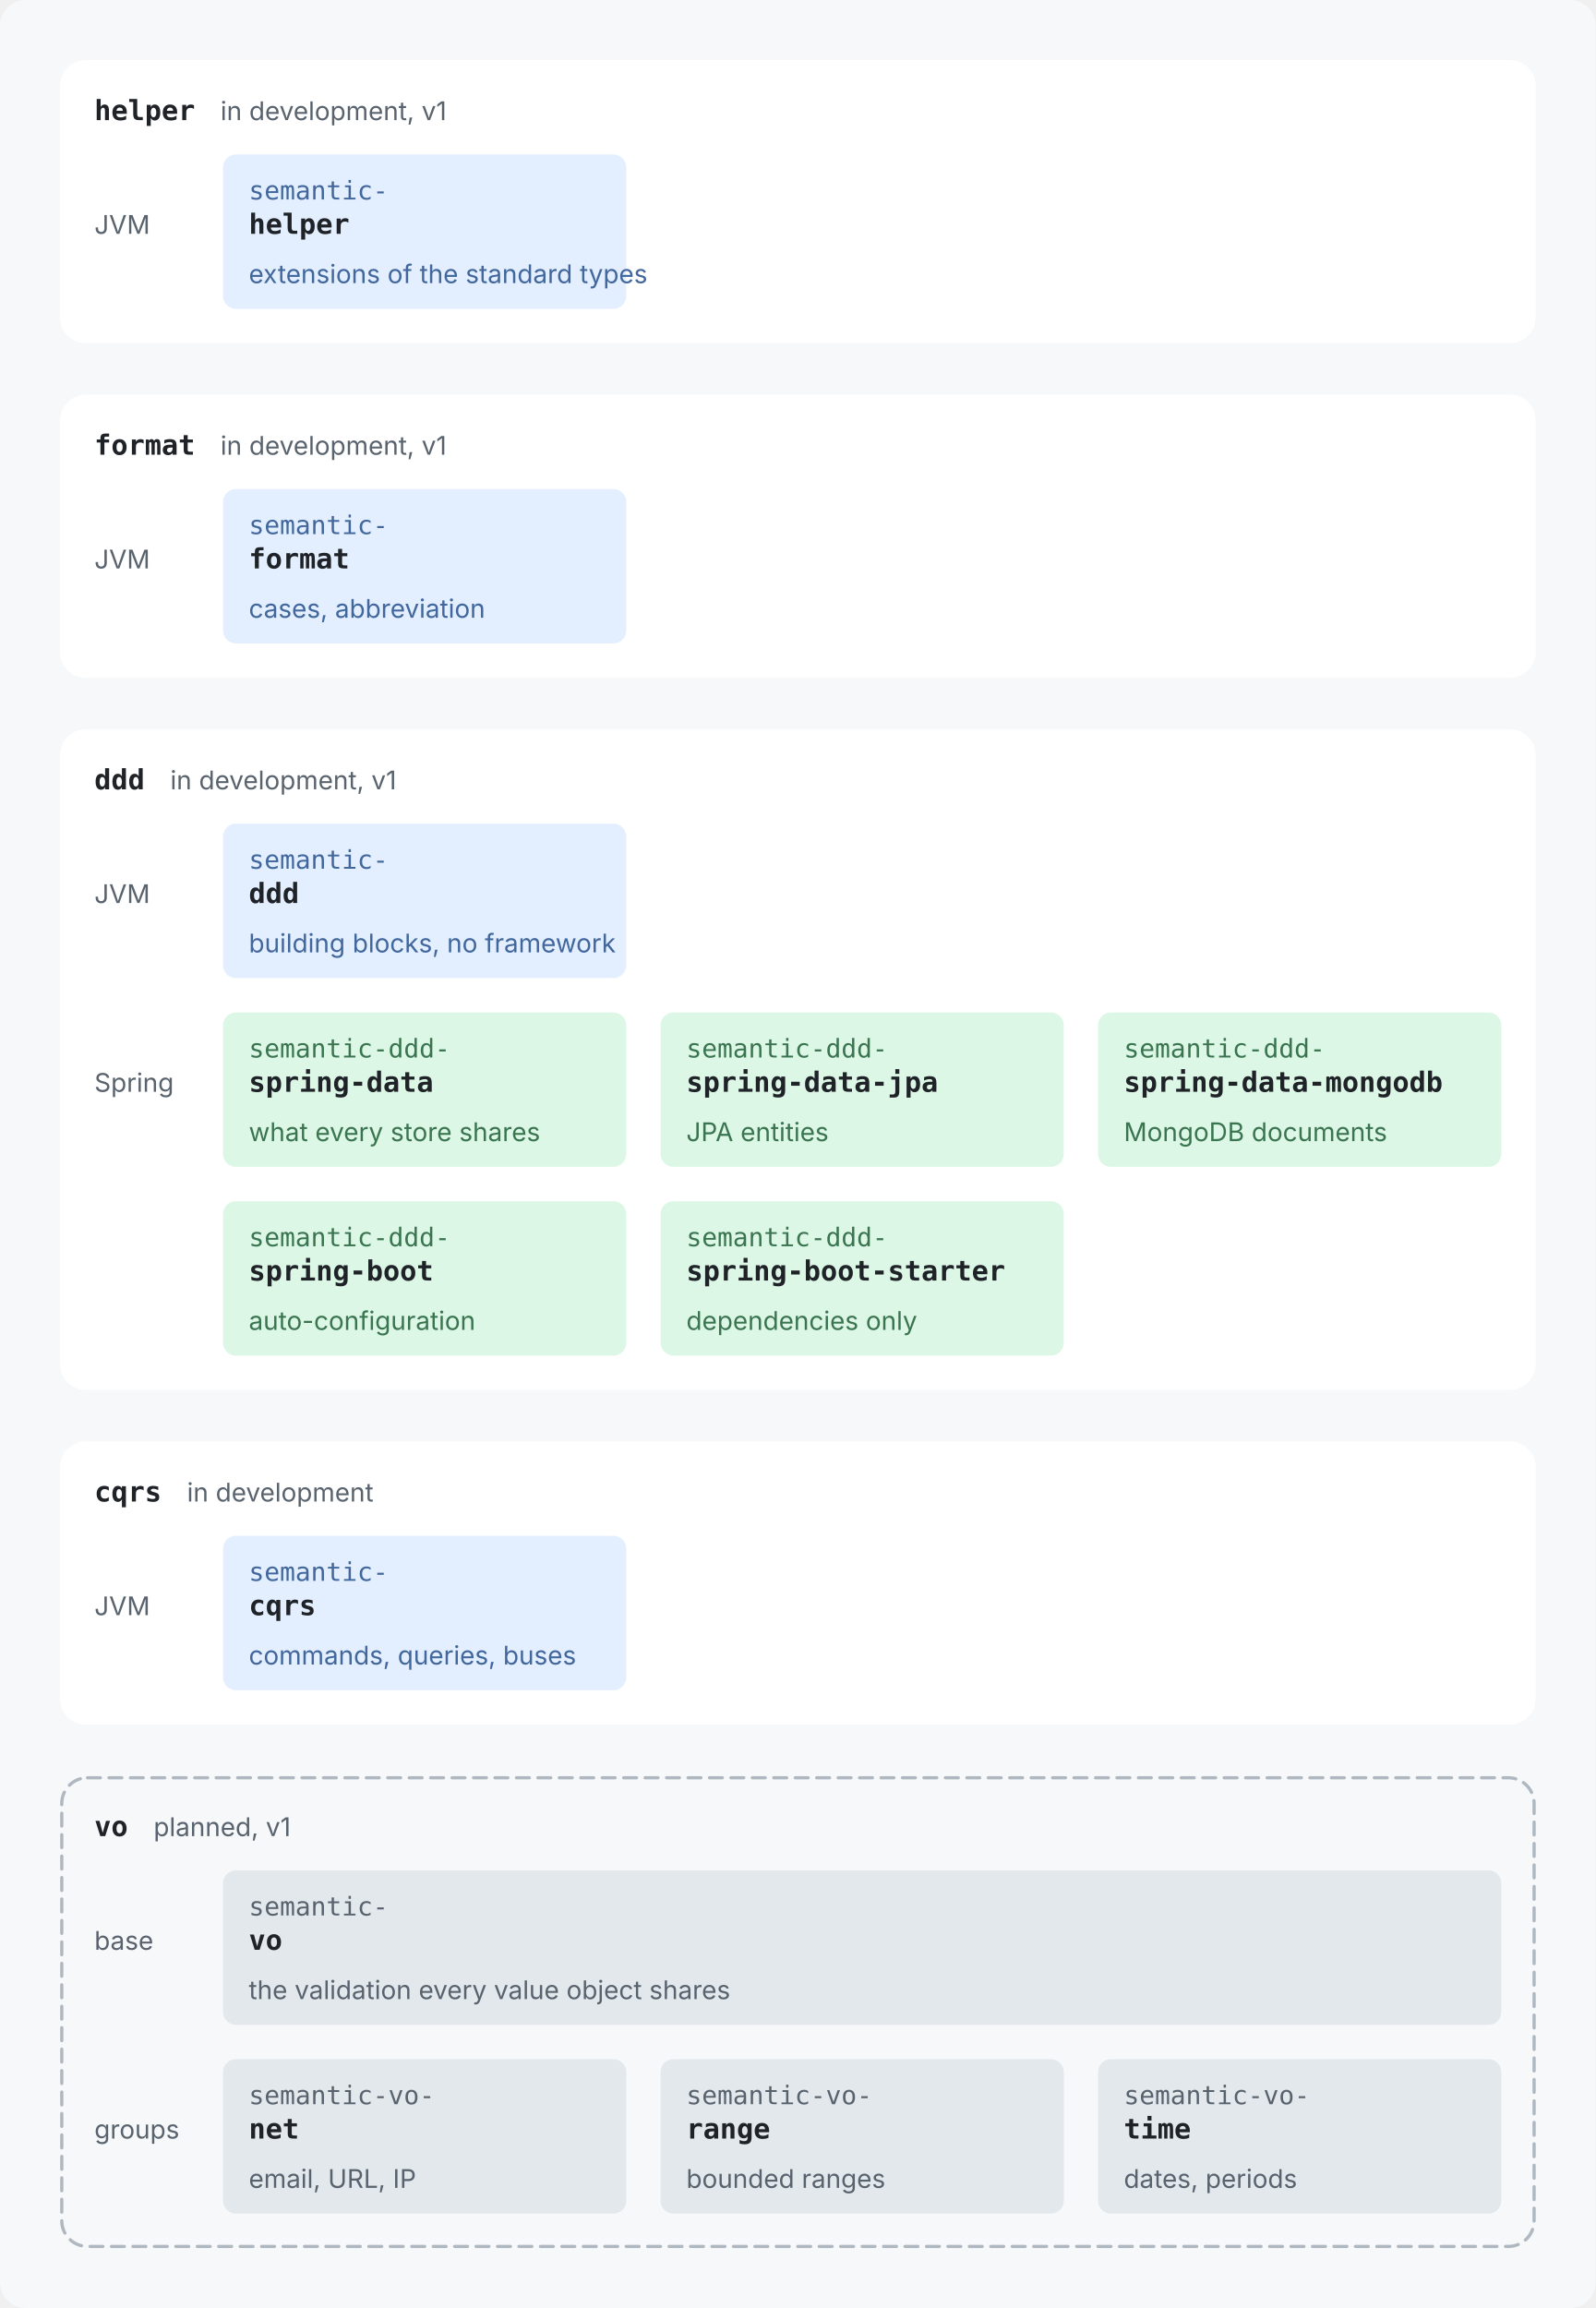
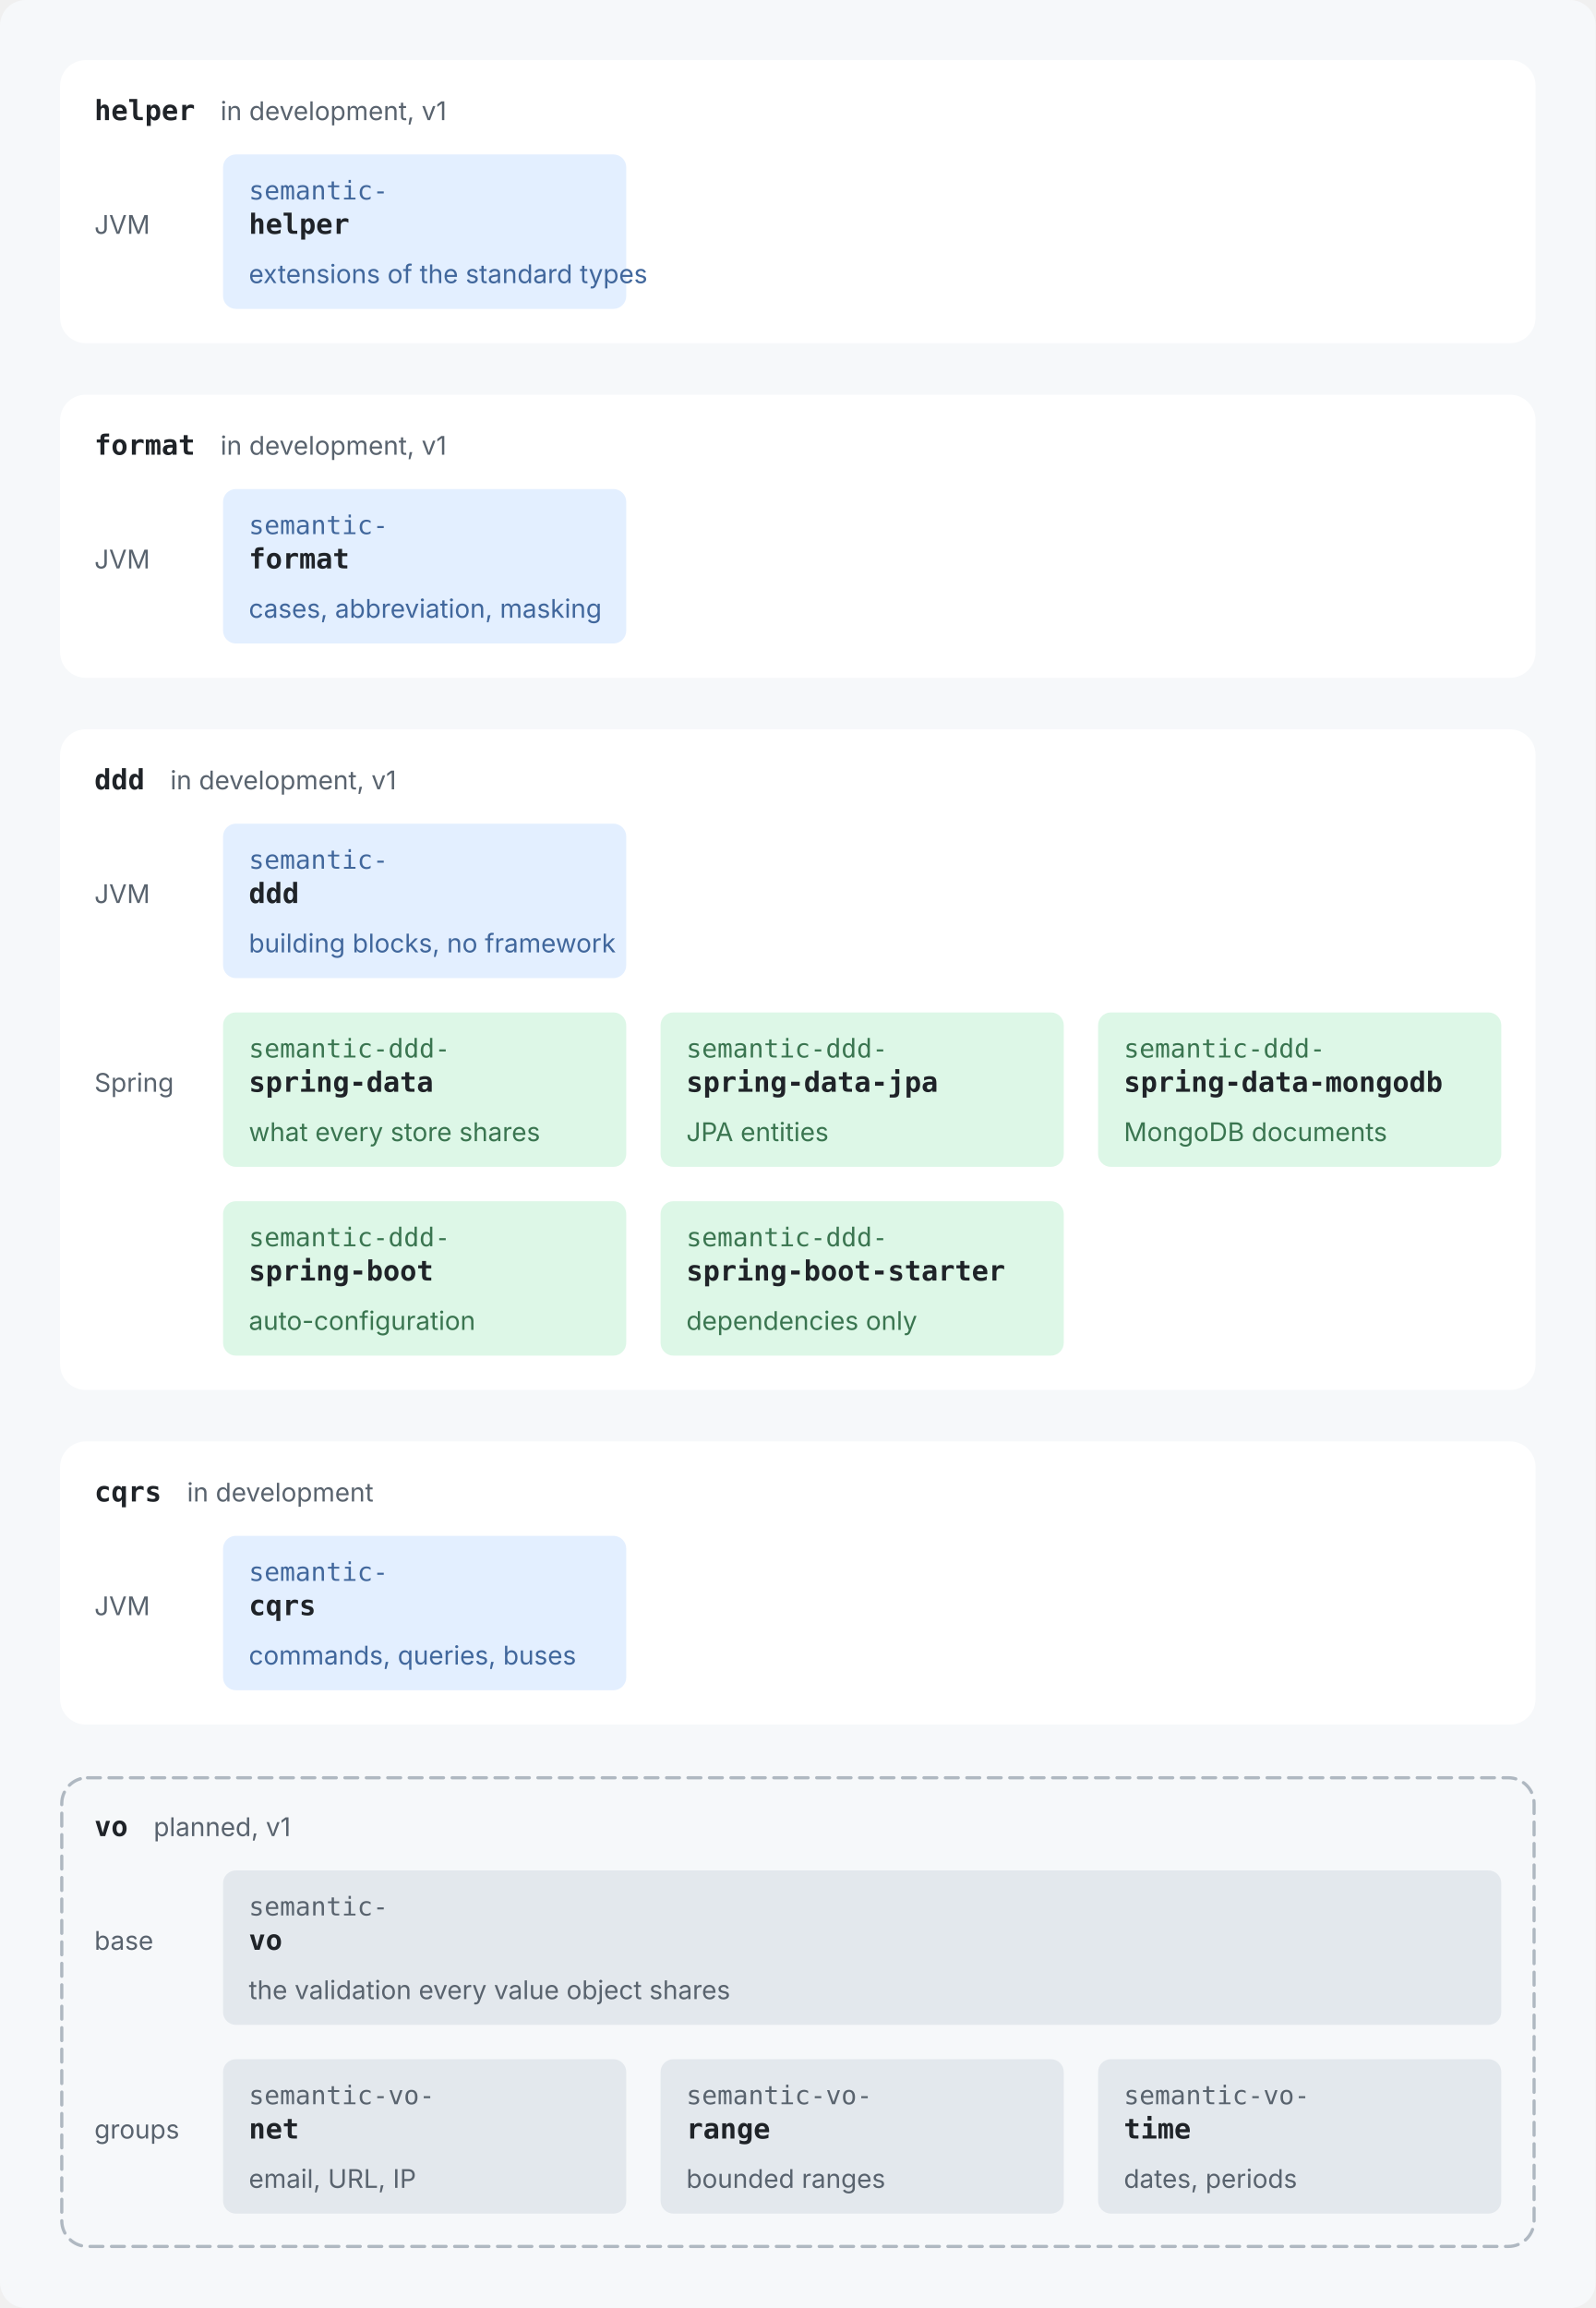
<svg xmlns="http://www.w3.org/2000/svg" viewBox="0 0 744 1076" width="744" height="1076" role="img">
  <rect width="744" height="1076" rx="12" fill="#F6F8FA" />
  <g transform="translate(12,12)">
    <rect x="16.0" y="16.0" width="688.0" height="132.0" rx="12" fill="#FFFFFF" />
    <text x="32.0" y="44.0" font-family="ui-monospace, SFMono-Regular, 'SF Mono', Menlo, Consolas, monospace" font-size="13" font-weight="600" fill="#1F2328" text-anchor="start">helper</text>
    <text x="90.8" y="44.0" font-family="-apple-system, BlinkMacSystemFont, 'Segoe UI', Inter, Helvetica, Arial, sans-serif" font-size="12" font-weight="400" fill="#59636E" text-anchor="start">in development, v1</text>
    <text x="32.0" y="97.0" font-family="-apple-system, BlinkMacSystemFont, 'Segoe UI', Inter, Helvetica, Arial, sans-serif" font-size="12" font-weight="400" fill="#59636E" text-anchor="start">JVM</text>
    <rect x="92.0" y="60.0" width="188.0" height="72.0" rx="6" fill="#E3EFFF" />
    <text x="104.0" y="81.0" font-family="ui-monospace, SFMono-Regular, 'SF Mono', Menlo, Consolas, monospace" font-size="12" font-weight="400" fill="#41679C" text-anchor="start">semantic-</text>
    <text x="104.0" y="97.0" font-family="ui-monospace, SFMono-Regular, 'SF Mono', Menlo, Consolas, monospace" font-size="13" font-weight="600" fill="#1F2328" text-anchor="start">helper</text>
    <text x="104.0" y="120.0" font-family="-apple-system, BlinkMacSystemFont, 'Segoe UI', Inter, Helvetica, Arial, sans-serif" font-size="12" font-weight="400" fill="#41679C" text-anchor="start">extensions of the standard types</text>
    <rect x="16.0" y="172.0" width="688.0" height="132.0" rx="12" fill="#FFFFFF" />
    <text x="32.0" y="200.0" font-family="ui-monospace, SFMono-Regular, 'SF Mono', Menlo, Consolas, monospace" font-size="13" font-weight="600" fill="#1F2328" text-anchor="start">format</text>
    <text x="90.8" y="200.0" font-family="-apple-system, BlinkMacSystemFont, 'Segoe UI', Inter, Helvetica, Arial, sans-serif" font-size="12" font-weight="400" fill="#59636E" text-anchor="start">in development, v1</text>
    <text x="32.0" y="253.0" font-family="-apple-system, BlinkMacSystemFont, 'Segoe UI', Inter, Helvetica, Arial, sans-serif" font-size="12" font-weight="400" fill="#59636E" text-anchor="start">JVM</text>
    <rect x="92.0" y="216.0" width="188.0" height="72.0" rx="6" fill="#E3EFFF" />
    <text x="104.0" y="237.0" font-family="ui-monospace, SFMono-Regular, 'SF Mono', Menlo, Consolas, monospace" font-size="12" font-weight="400" fill="#41679C" text-anchor="start">semantic-</text>
    <text x="104.0" y="253.0" font-family="ui-monospace, SFMono-Regular, 'SF Mono', Menlo, Consolas, monospace" font-size="13" font-weight="600" fill="#1F2328" text-anchor="start">format</text>
-     <text x="104.0" y="276.0" font-family="-apple-system, BlinkMacSystemFont, 'Segoe UI', Inter, Helvetica, Arial, sans-serif" font-size="12" font-weight="400" fill="#41679C" text-anchor="start">cases, abbreviation</text>
+     <text x="104.0" y="276.0" font-family="-apple-system, BlinkMacSystemFont, 'Segoe UI', Inter, Helvetica, Arial, sans-serif" font-size="12" font-weight="400" fill="#41679C" text-anchor="start">cases, abbreviation, masking</text>
    <rect x="16.0" y="328.0" width="688.0" height="308.0" rx="12" fill="#FFFFFF" />
    <text x="32.0" y="356.0" font-family="ui-monospace, SFMono-Regular, 'SF Mono', Menlo, Consolas, monospace" font-size="13" font-weight="600" fill="#1F2328" text-anchor="start">ddd</text>
    <text x="67.4" y="356.0" font-family="-apple-system, BlinkMacSystemFont, 'Segoe UI', Inter, Helvetica, Arial, sans-serif" font-size="12" font-weight="400" fill="#59636E" text-anchor="start">in development, v1</text>
    <text x="32.0" y="409.0" font-family="-apple-system, BlinkMacSystemFont, 'Segoe UI', Inter, Helvetica, Arial, sans-serif" font-size="12" font-weight="400" fill="#59636E" text-anchor="start">JVM</text>
    <rect x="92.0" y="372.0" width="188.0" height="72.0" rx="6" fill="#E3EFFF" />
    <text x="104.0" y="393.0" font-family="ui-monospace, SFMono-Regular, 'SF Mono', Menlo, Consolas, monospace" font-size="12" font-weight="400" fill="#41679C" text-anchor="start">semantic-</text>
    <text x="104.0" y="409.0" font-family="ui-monospace, SFMono-Regular, 'SF Mono', Menlo, Consolas, monospace" font-size="13" font-weight="600" fill="#1F2328" text-anchor="start">ddd</text>
    <text x="104.0" y="432.0" font-family="-apple-system, BlinkMacSystemFont, 'Segoe UI', Inter, Helvetica, Arial, sans-serif" font-size="12" font-weight="400" fill="#41679C" text-anchor="start">building blocks, no framework</text>
    <text x="32.0" y="497.0" font-family="-apple-system, BlinkMacSystemFont, 'Segoe UI', Inter, Helvetica, Arial, sans-serif" font-size="12" font-weight="400" fill="#59636E" text-anchor="start">Spring</text>
    <rect x="92.0" y="460.0" width="188.0" height="72.0" rx="6" fill="#DDF7E7" />
    <text x="104.0" y="481.0" font-family="ui-monospace, SFMono-Regular, 'SF Mono', Menlo, Consolas, monospace" font-size="12" font-weight="400" fill="#3A7550" text-anchor="start">semantic-ddd-</text>
    <text x="104.0" y="497.0" font-family="ui-monospace, SFMono-Regular, 'SF Mono', Menlo, Consolas, monospace" font-size="13" font-weight="600" fill="#1F2328" text-anchor="start">spring-data</text>
    <text x="104.0" y="520.0" font-family="-apple-system, BlinkMacSystemFont, 'Segoe UI', Inter, Helvetica, Arial, sans-serif" font-size="12" font-weight="400" fill="#3A7550" text-anchor="start">what every store shares</text>
    <rect x="296.0" y="460.0" width="188.0" height="72.0" rx="6" fill="#DDF7E7" />
    <text x="308.0" y="481.0" font-family="ui-monospace, SFMono-Regular, 'SF Mono', Menlo, Consolas, monospace" font-size="12" font-weight="400" fill="#3A7550" text-anchor="start">semantic-ddd-</text>
    <text x="308.0" y="497.0" font-family="ui-monospace, SFMono-Regular, 'SF Mono', Menlo, Consolas, monospace" font-size="13" font-weight="600" fill="#1F2328" text-anchor="start">spring-data-jpa</text>
    <text x="308.0" y="520.0" font-family="-apple-system, BlinkMacSystemFont, 'Segoe UI', Inter, Helvetica, Arial, sans-serif" font-size="12" font-weight="400" fill="#3A7550" text-anchor="start">JPA entities</text>
    <rect x="500.0" y="460.0" width="188.0" height="72.0" rx="6" fill="#DDF7E7" />
    <text x="512.0" y="481.0" font-family="ui-monospace, SFMono-Regular, 'SF Mono', Menlo, Consolas, monospace" font-size="12" font-weight="400" fill="#3A7550" text-anchor="start">semantic-ddd-</text>
    <text x="512.0" y="497.0" font-family="ui-monospace, SFMono-Regular, 'SF Mono', Menlo, Consolas, monospace" font-size="13" font-weight="600" fill="#1F2328" text-anchor="start">spring-data-mongodb</text>
    <text x="512.0" y="520.0" font-family="-apple-system, BlinkMacSystemFont, 'Segoe UI', Inter, Helvetica, Arial, sans-serif" font-size="12" font-weight="400" fill="#3A7550" text-anchor="start">MongoDB documents</text>
    <rect x="92.0" y="548.0" width="188.0" height="72.0" rx="6" fill="#DDF7E7" />
    <text x="104.0" y="569.0" font-family="ui-monospace, SFMono-Regular, 'SF Mono', Menlo, Consolas, monospace" font-size="12" font-weight="400" fill="#3A7550" text-anchor="start">semantic-ddd-</text>
    <text x="104.0" y="585.0" font-family="ui-monospace, SFMono-Regular, 'SF Mono', Menlo, Consolas, monospace" font-size="13" font-weight="600" fill="#1F2328" text-anchor="start">spring-boot</text>
    <text x="104.0" y="608.0" font-family="-apple-system, BlinkMacSystemFont, 'Segoe UI', Inter, Helvetica, Arial, sans-serif" font-size="12" font-weight="400" fill="#3A7550" text-anchor="start">auto-configuration</text>
    <rect x="296.0" y="548.0" width="188.0" height="72.0" rx="6" fill="#DDF7E7" />
    <text x="308.0" y="569.0" font-family="ui-monospace, SFMono-Regular, 'SF Mono', Menlo, Consolas, monospace" font-size="12" font-weight="400" fill="#3A7550" text-anchor="start">semantic-ddd-</text>
    <text x="308.0" y="585.0" font-family="ui-monospace, SFMono-Regular, 'SF Mono', Menlo, Consolas, monospace" font-size="13" font-weight="600" fill="#1F2328" text-anchor="start">spring-boot-starter</text>
    <text x="308.0" y="608.0" font-family="-apple-system, BlinkMacSystemFont, 'Segoe UI', Inter, Helvetica, Arial, sans-serif" font-size="12" font-weight="400" fill="#3A7550" text-anchor="start">dependencies only</text>
    <rect x="16.0" y="660.0" width="688.0" height="132.0" rx="12" fill="#FFFFFF" />
    <text x="32.0" y="688.0" font-family="ui-monospace, SFMono-Regular, 'SF Mono', Menlo, Consolas, monospace" font-size="13" font-weight="600" fill="#1F2328" text-anchor="start">cqrs</text>
    <text x="75.2" y="688.0" font-family="-apple-system, BlinkMacSystemFont, 'Segoe UI', Inter, Helvetica, Arial, sans-serif" font-size="12" font-weight="400" fill="#59636E" text-anchor="start">in development</text>
    <text x="32.0" y="741.0" font-family="-apple-system, BlinkMacSystemFont, 'Segoe UI', Inter, Helvetica, Arial, sans-serif" font-size="12" font-weight="400" fill="#59636E" text-anchor="start">JVM</text>
    <rect x="92.0" y="704.0" width="188.0" height="72.0" rx="6" fill="#E3EFFF" />
    <text x="104.0" y="725.0" font-family="ui-monospace, SFMono-Regular, 'SF Mono', Menlo, Consolas, monospace" font-size="12" font-weight="400" fill="#41679C" text-anchor="start">semantic-</text>
    <text x="104.0" y="741.0" font-family="ui-monospace, SFMono-Regular, 'SF Mono', Menlo, Consolas, monospace" font-size="13" font-weight="600" fill="#1F2328" text-anchor="start">cqrs</text>
    <text x="104.0" y="764.0" font-family="-apple-system, BlinkMacSystemFont, 'Segoe UI', Inter, Helvetica, Arial, sans-serif" font-size="12" font-weight="400" fill="#41679C" text-anchor="start">commands, queries, buses</text>
    <rect x="16.8" y="816.8" width="686.5" height="218.5" rx="12" fill="none" stroke="#AFB8C1" stroke-width="1.5" stroke-dasharray="6 4" stroke-linecap="round" />
    <text x="32.0" y="844.0" font-family="ui-monospace, SFMono-Regular, 'SF Mono', Menlo, Consolas, monospace" font-size="13" font-weight="600" fill="#1F2328" text-anchor="start">vo</text>
    <text x="59.6" y="844.0" font-family="-apple-system, BlinkMacSystemFont, 'Segoe UI', Inter, Helvetica, Arial, sans-serif" font-size="12" font-weight="400" fill="#59636E" text-anchor="start">planned, v1</text>
    <text x="32.0" y="897.0" font-family="-apple-system, BlinkMacSystemFont, 'Segoe UI', Inter, Helvetica, Arial, sans-serif" font-size="12" font-weight="400" fill="#59636E" text-anchor="start">base</text>
    <rect x="92.0" y="860.0" width="596.0" height="72.0" rx="6" fill="#E3E8ED" />
    <text x="104.0" y="881.0" font-family="ui-monospace, SFMono-Regular, 'SF Mono', Menlo, Consolas, monospace" font-size="12" font-weight="400" fill="#59636E" text-anchor="start">semantic-</text>
    <text x="104.0" y="897.0" font-family="ui-monospace, SFMono-Regular, 'SF Mono', Menlo, Consolas, monospace" font-size="13" font-weight="600" fill="#1F2328" text-anchor="start">vo</text>
    <text x="104.0" y="920.0" font-family="-apple-system, BlinkMacSystemFont, 'Segoe UI', Inter, Helvetica, Arial, sans-serif" font-size="12" font-weight="400" fill="#59636E" text-anchor="start">the validation every value object shares</text>
    <text x="32.0" y="985.0" font-family="-apple-system, BlinkMacSystemFont, 'Segoe UI', Inter, Helvetica, Arial, sans-serif" font-size="12" font-weight="400" fill="#59636E" text-anchor="start">groups</text>
    <rect x="92.0" y="948.0" width="188.0" height="72.0" rx="6" fill="#E3E8ED" />
    <text x="104.0" y="969.0" font-family="ui-monospace, SFMono-Regular, 'SF Mono', Menlo, Consolas, monospace" font-size="12" font-weight="400" fill="#59636E" text-anchor="start">semantic-vo-</text>
    <text x="104.0" y="985.0" font-family="ui-monospace, SFMono-Regular, 'SF Mono', Menlo, Consolas, monospace" font-size="13" font-weight="600" fill="#1F2328" text-anchor="start">net</text>
    <text x="104.0" y="1008.0" font-family="-apple-system, BlinkMacSystemFont, 'Segoe UI', Inter, Helvetica, Arial, sans-serif" font-size="12" font-weight="400" fill="#59636E" text-anchor="start">email, URL, IP</text>
    <rect x="296.0" y="948.0" width="188.0" height="72.0" rx="6" fill="#E3E8ED" />
    <text x="308.0" y="969.0" font-family="ui-monospace, SFMono-Regular, 'SF Mono', Menlo, Consolas, monospace" font-size="12" font-weight="400" fill="#59636E" text-anchor="start">semantic-vo-</text>
    <text x="308.0" y="985.0" font-family="ui-monospace, SFMono-Regular, 'SF Mono', Menlo, Consolas, monospace" font-size="13" font-weight="600" fill="#1F2328" text-anchor="start">range</text>
    <text x="308.0" y="1008.0" font-family="-apple-system, BlinkMacSystemFont, 'Segoe UI', Inter, Helvetica, Arial, sans-serif" font-size="12" font-weight="400" fill="#59636E" text-anchor="start">bounded ranges</text>
    <rect x="500.0" y="948.0" width="188.0" height="72.0" rx="6" fill="#E3E8ED" />
    <text x="512.0" y="969.0" font-family="ui-monospace, SFMono-Regular, 'SF Mono', Menlo, Consolas, monospace" font-size="12" font-weight="400" fill="#59636E" text-anchor="start">semantic-vo-</text>
    <text x="512.0" y="985.0" font-family="ui-monospace, SFMono-Regular, 'SF Mono', Menlo, Consolas, monospace" font-size="13" font-weight="600" fill="#1F2328" text-anchor="start">time</text>
    <text x="512.0" y="1008.0" font-family="-apple-system, BlinkMacSystemFont, 'Segoe UI', Inter, Helvetica, Arial, sans-serif" font-size="12" font-weight="400" fill="#59636E" text-anchor="start">dates, periods</text>
  </g>
</svg>
